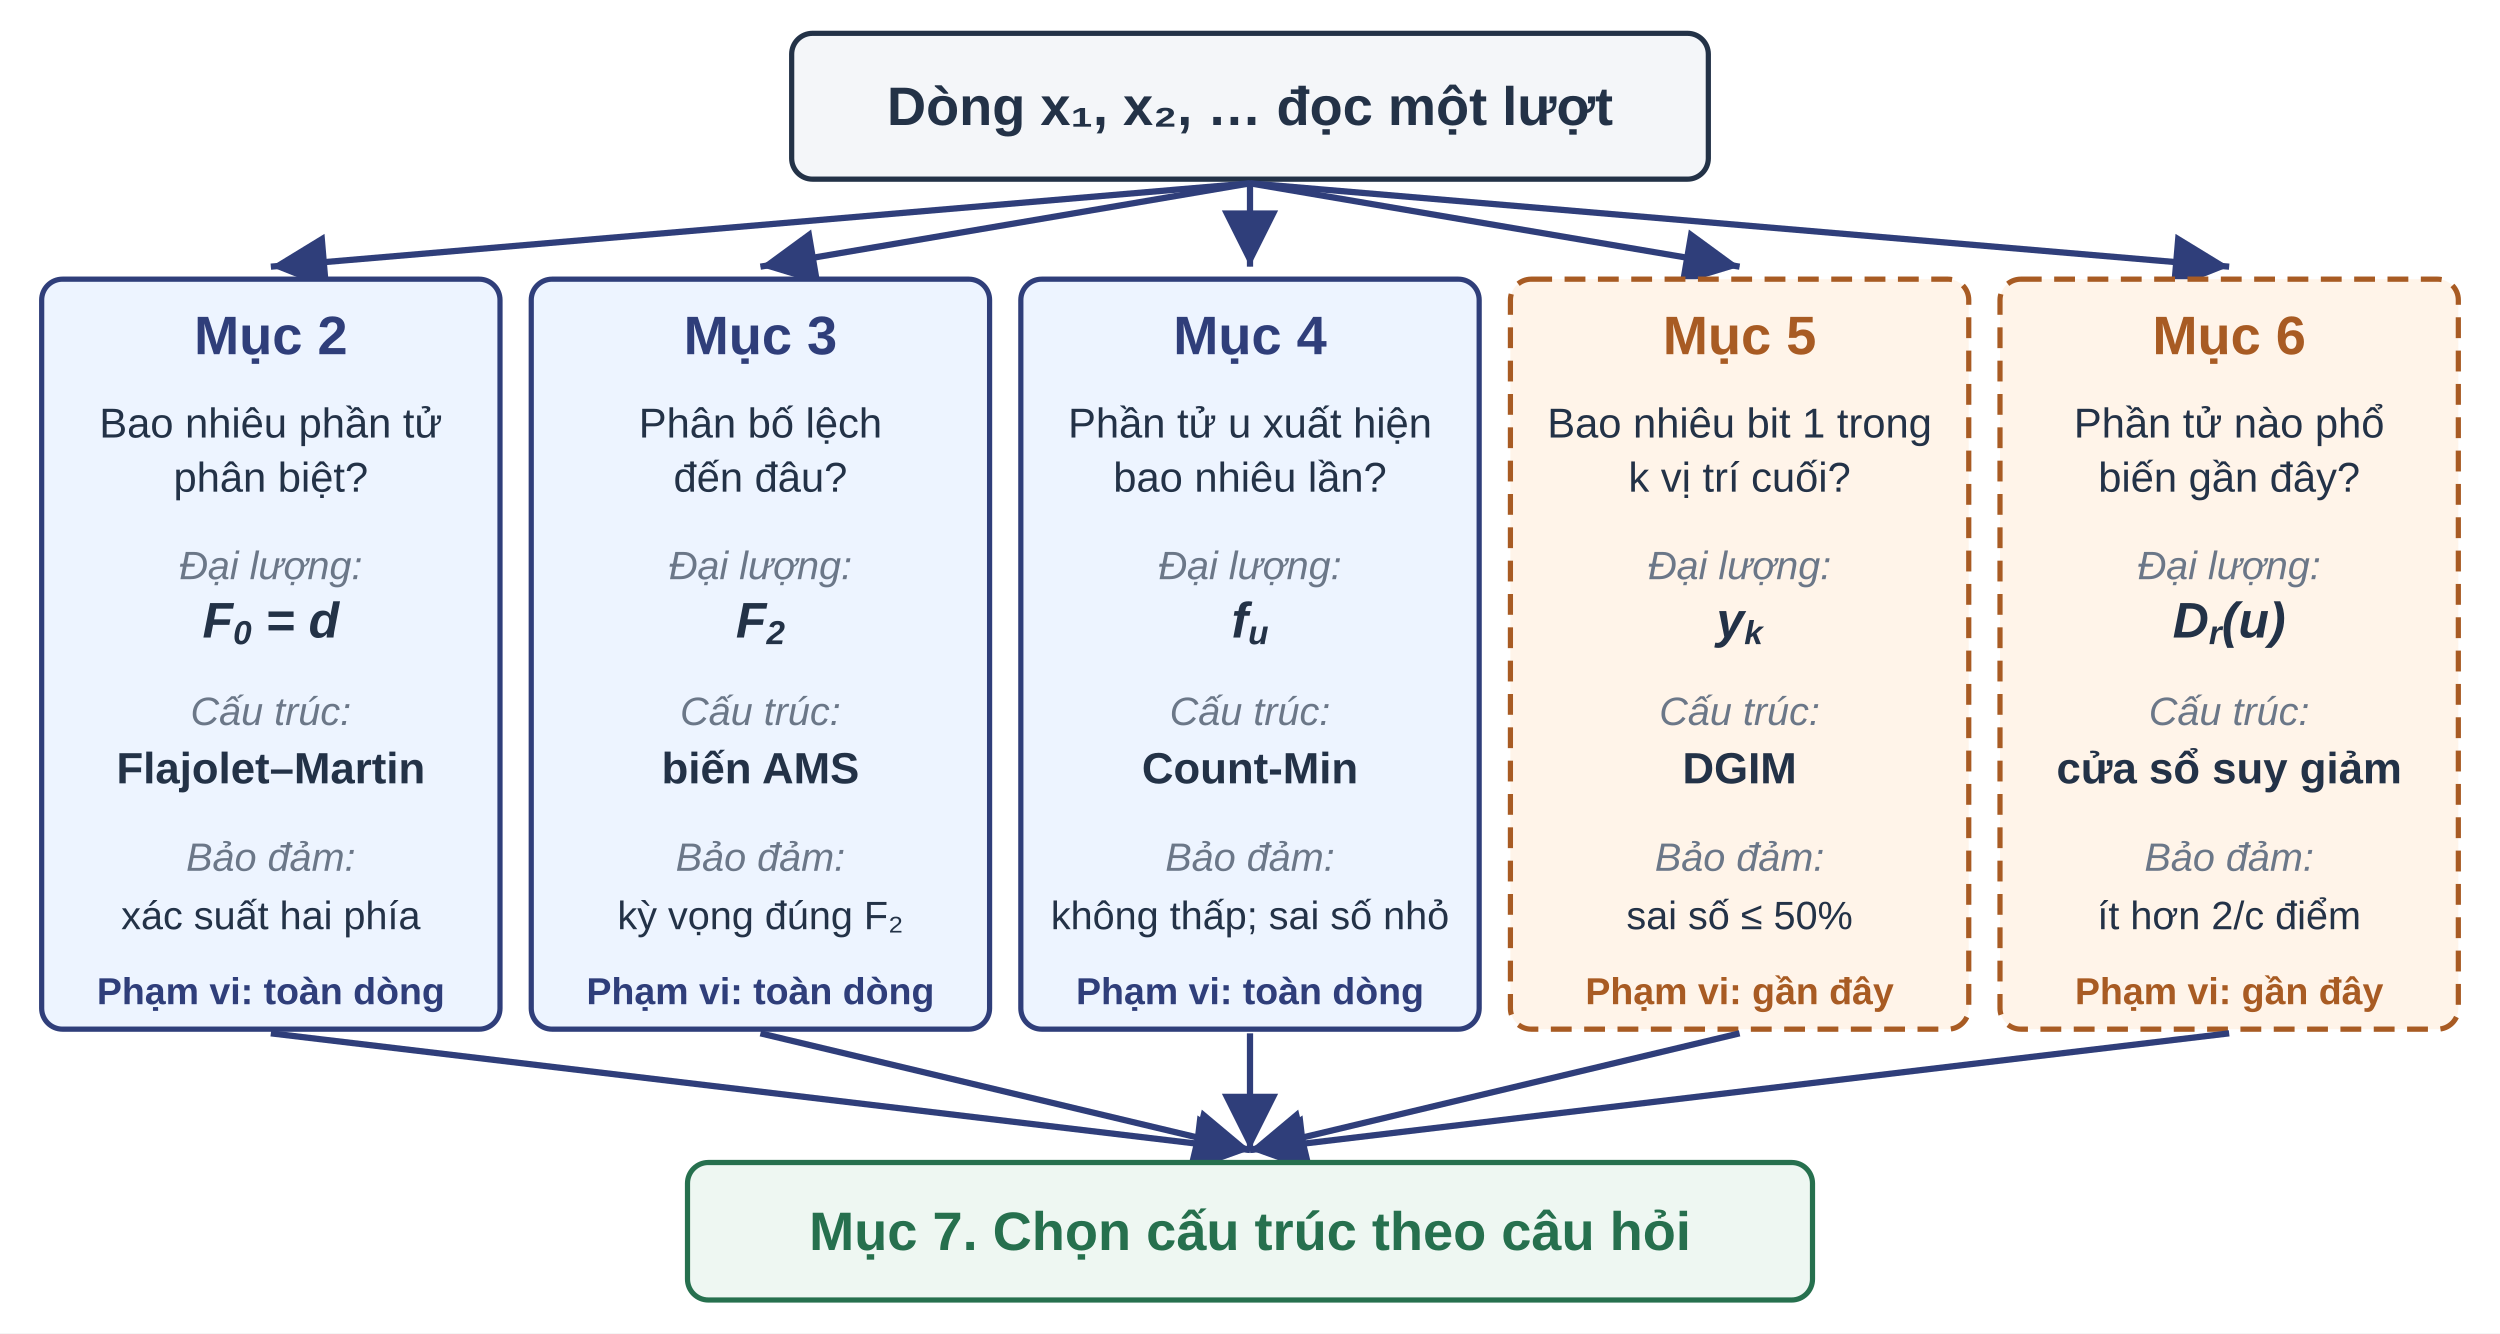
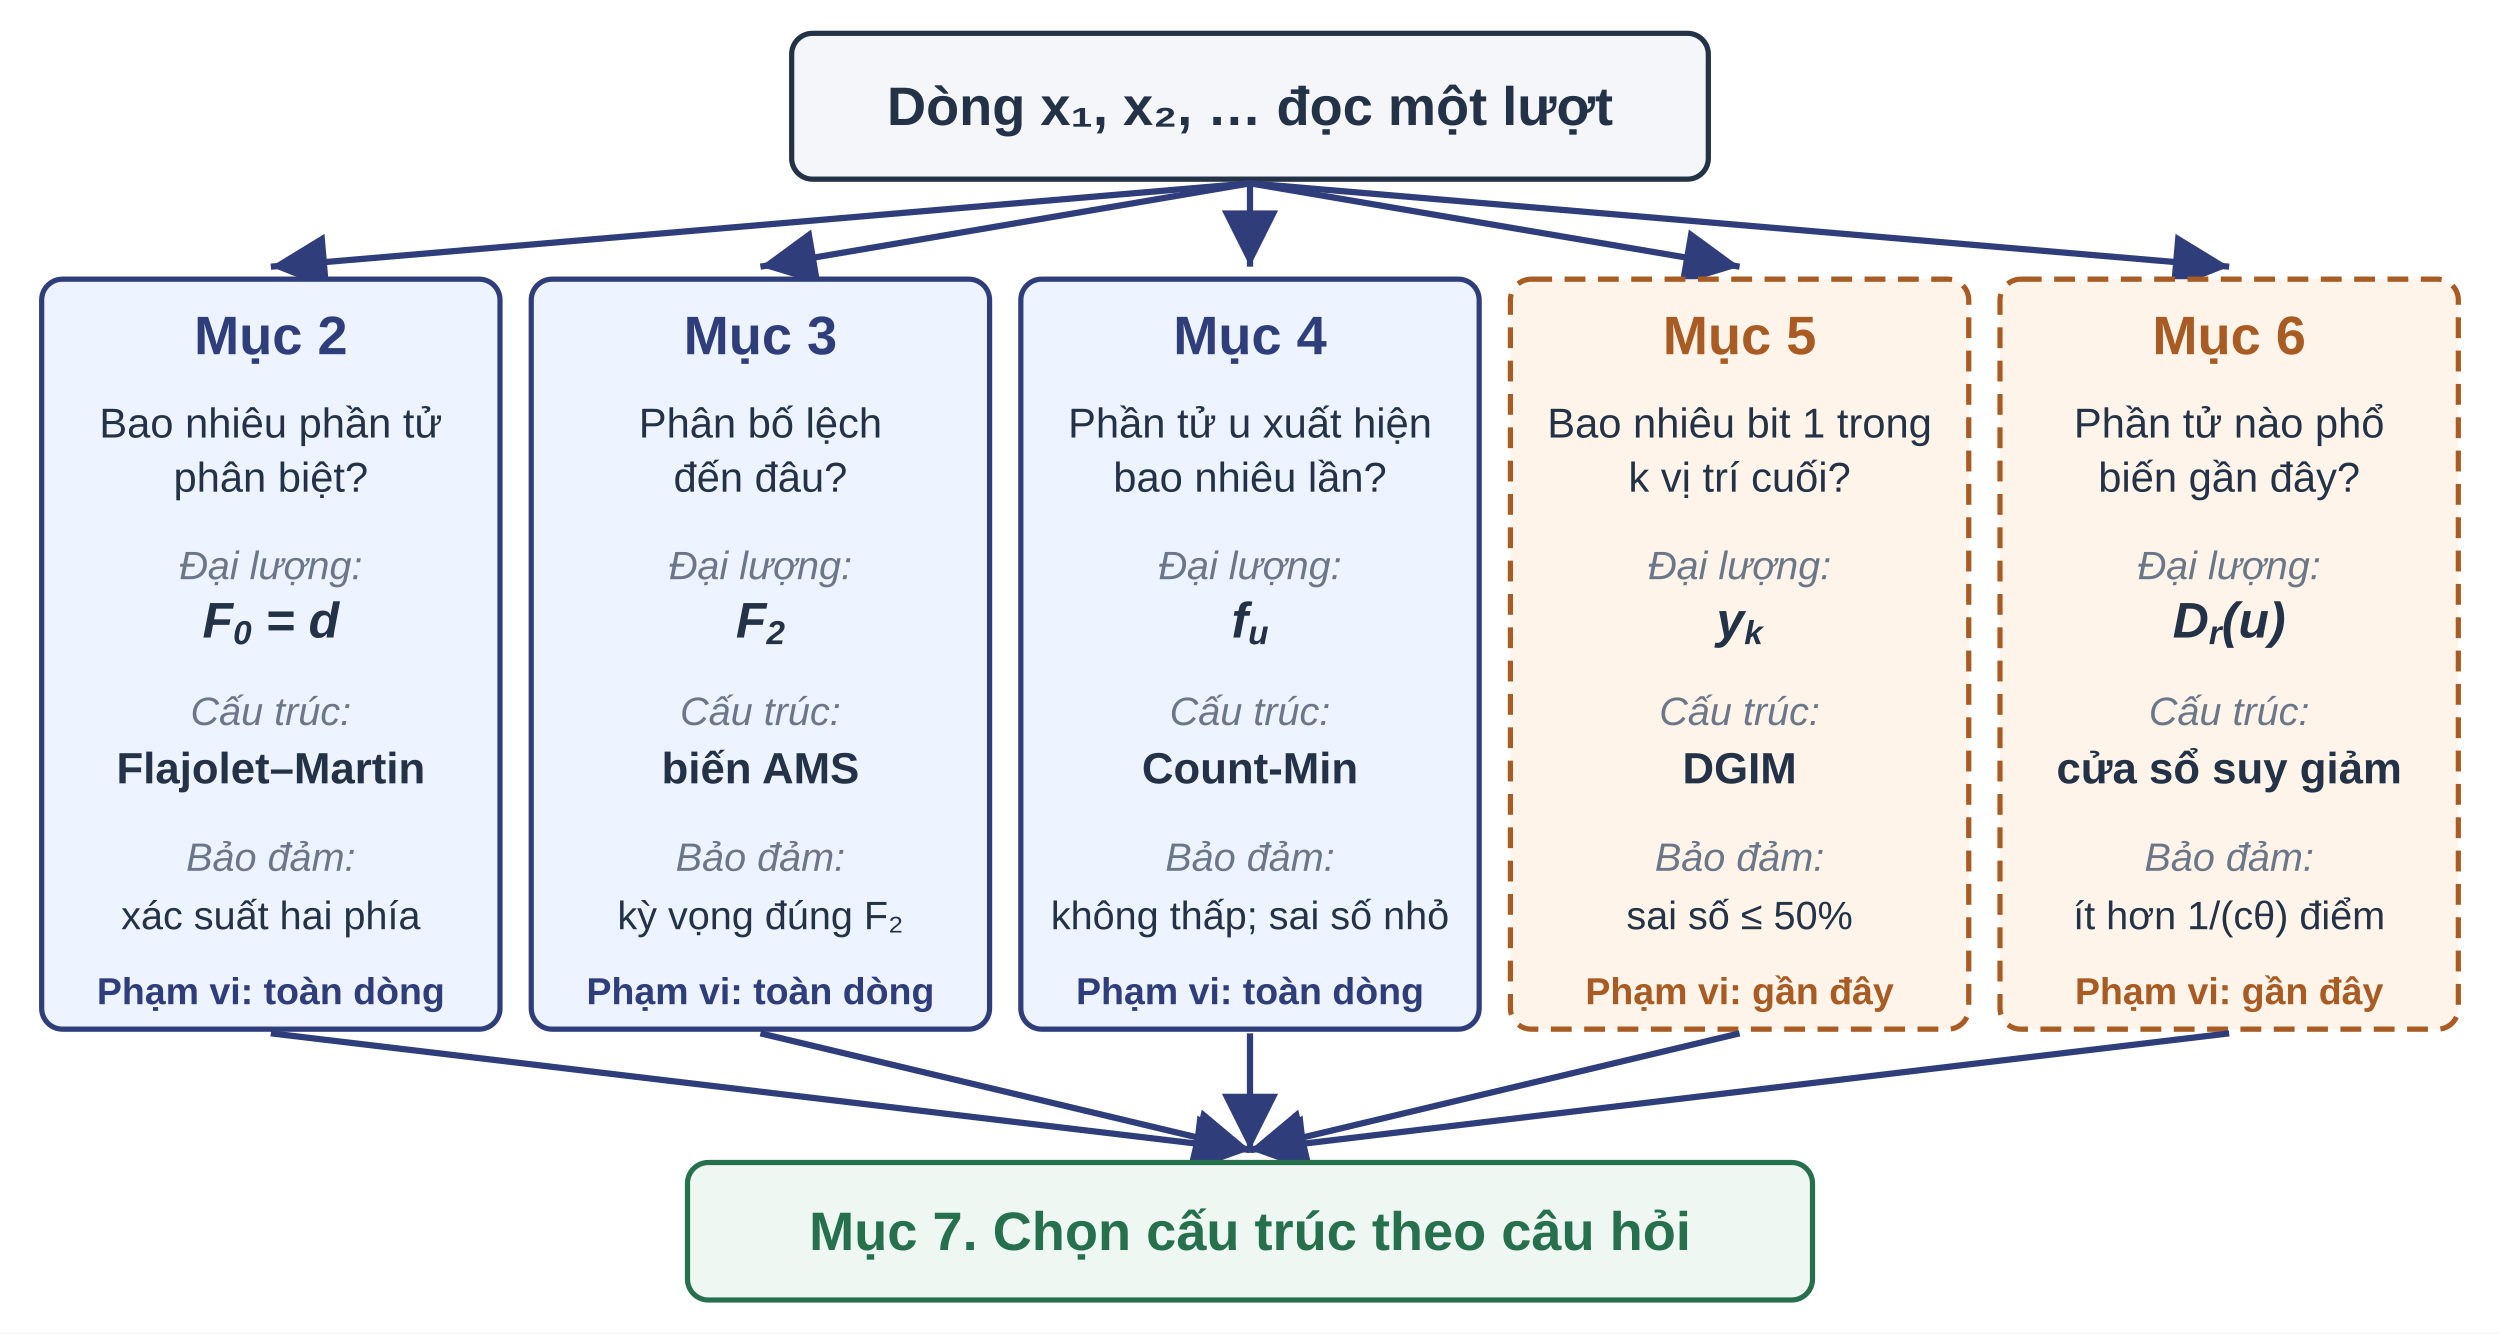
<svg xmlns="http://www.w3.org/2000/svg" viewBox="0 0 1200 640" role="img" aria-labelledby="title desc">
  <defs>
    <marker id="arrow" markerWidth="10" markerHeight="10" refX="9" refY="4.5" orient="auto">
      <path d="M0,0 L9,4.5 L0,9 Z" fill="#2f3e7a" />
    </marker>
  </defs>
  <rect x="0" y="0" width="1200" height="640" fill="#ffffff" />
  <g font-family="Arial, Helvetica, sans-serif">
    <rect x="380" y="16" width="440" height="70" rx="10" fill="#f4f6f9" stroke="#233247" stroke-width="2.5" />
    <text x="600" y="60" font-size="26" fill="#233247" text-anchor="middle" font-weight="bold">Dòng x₁, x₂, … đọc một lượt</text>
    <line x1="600" y1="88" x2="130.0" y2="128" stroke="#2f3e7a" stroke-width="3" marker-end="url(#arrow)" />
    <rect x="20" y="134" width="220" height="360" rx="10" fill="#edf4ff" stroke="#2f3e7a" stroke-width="2.5" />
    <text x="130.0" y="170" font-size="26" fill="#2f3e7a" text-anchor="middle" font-weight="bold">Mục 2</text>
    <text x="130.0" y="210" font-size="20" fill="#233247" text-anchor="middle" font-weight="normal">Bao nhiêu phần tử</text>
    <text x="130.0" y="236" font-size="20" fill="#233247" text-anchor="middle" font-weight="normal">phân biệt?</text>
    <text x="130.0" y="278" font-size="19" fill="#6b7788" text-anchor="middle" font-weight="normal" font-style="italic">Đại lượng:</text>
    <text x="130.0" y="306" font-size="24" fill="#233247" text-anchor="middle" font-weight="bold" font-style="italic">F<tspan baseline-shift="sub" font-size="16">0</tspan> = d</text>
    <text x="130.0" y="348" font-size="19" fill="#6b7788" text-anchor="middle" font-weight="normal" font-style="italic">Cấu trúc:</text>
    <text x="130.0" y="376" font-size="21" fill="#233247" text-anchor="middle" font-weight="bold">Flajolet–Martin</text>
    <text x="130.0" y="418" font-size="19" fill="#6b7788" text-anchor="middle" font-weight="normal" font-style="italic">Bảo đảm:</text>
    <text x="130.0" y="446" font-size="19" fill="#233247" text-anchor="middle" font-weight="normal">xác suất hai phía</text>
    <text x="130.0" y="482" font-size="18" fill="#2f3e7a" text-anchor="middle" font-weight="bold">Phạm vi: toàn dòng</text>
    <line x1="130.0" y1="496" x2="600" y2="552" stroke="#2f3e7a" stroke-width="3" marker-end="url(#arrow)" />
    <line x1="600" y1="88" x2="365.0" y2="128" stroke="#2f3e7a" stroke-width="3" marker-end="url(#arrow)" />
    <rect x="255" y="134" width="220" height="360" rx="10" fill="#edf4ff" stroke="#2f3e7a" stroke-width="2.5" />
    <text x="365.0" y="170" font-size="26" fill="#2f3e7a" text-anchor="middle" font-weight="bold">Mục 3</text>
    <text x="365.0" y="210" font-size="20" fill="#233247" text-anchor="middle" font-weight="normal">Phân bố lệch</text>
    <text x="365.0" y="236" font-size="20" fill="#233247" text-anchor="middle" font-weight="normal">đến đâu?</text>
    <text x="365.0" y="278" font-size="19" fill="#6b7788" text-anchor="middle" font-weight="normal" font-style="italic">Đại lượng:</text>
    <text x="365.0" y="306" font-size="24" fill="#233247" text-anchor="middle" font-weight="bold" font-style="italic">F<tspan baseline-shift="sub" font-size="16">2</tspan>
    </text>
    <text x="365.0" y="348" font-size="19" fill="#6b7788" text-anchor="middle" font-weight="normal" font-style="italic">Cấu trúc:</text>
    <text x="365.0" y="376" font-size="21" fill="#233247" text-anchor="middle" font-weight="bold">biến AMS</text>
    <text x="365.0" y="418" font-size="19" fill="#6b7788" text-anchor="middle" font-weight="normal" font-style="italic">Bảo đảm:</text>
    <text x="365.0" y="446" font-size="19" fill="#233247" text-anchor="middle" font-weight="normal">kỳ vọng đúng F₂</text>
    <text x="365.0" y="482" font-size="18" fill="#2f3e7a" text-anchor="middle" font-weight="bold">Phạm vi: toàn dòng</text>
    <line x1="365.0" y1="496" x2="600" y2="552" stroke="#2f3e7a" stroke-width="3" marker-end="url(#arrow)" />
    <line x1="600" y1="88" x2="600.0" y2="128" stroke="#2f3e7a" stroke-width="3" marker-end="url(#arrow)" />
    <rect x="490" y="134" width="220" height="360" rx="10" fill="#edf4ff" stroke="#2f3e7a" stroke-width="2.5" />
    <text x="600.0" y="170" font-size="26" fill="#2f3e7a" text-anchor="middle" font-weight="bold">Mục 4</text>
    <text x="600.0" y="210" font-size="20" fill="#233247" text-anchor="middle" font-weight="normal">Phần tử u xuất hiện</text>
    <text x="600.0" y="236" font-size="20" fill="#233247" text-anchor="middle" font-weight="normal">bao nhiêu lần?</text>
    <text x="600.0" y="278" font-size="19" fill="#6b7788" text-anchor="middle" font-weight="normal" font-style="italic">Đại lượng:</text>
    <text x="600.0" y="306" font-size="24" fill="#233247" text-anchor="middle" font-weight="bold" font-style="italic">f<tspan baseline-shift="sub" font-size="16">u</tspan>
    </text>
    <text x="600.0" y="348" font-size="19" fill="#6b7788" text-anchor="middle" font-weight="normal" font-style="italic">Cấu trúc:</text>
    <text x="600.0" y="376" font-size="21" fill="#233247" text-anchor="middle" font-weight="bold">Count-Min</text>
    <text x="600.0" y="418" font-size="19" fill="#6b7788" text-anchor="middle" font-weight="normal" font-style="italic">Bảo đảm:</text>
    <text x="600.0" y="446" font-size="19" fill="#233247" text-anchor="middle" font-weight="normal">không thấp; sai số nhỏ</text>
    <text x="600.0" y="482" font-size="18" fill="#2f3e7a" text-anchor="middle" font-weight="bold">Phạm vi: toàn dòng</text>
    <line x1="600.0" y1="496" x2="600" y2="552" stroke="#2f3e7a" stroke-width="3" marker-end="url(#arrow)" />
    <line x1="600" y1="88" x2="835.0" y2="128" stroke="#2f3e7a" stroke-width="3" marker-end="url(#arrow)" />
    <rect x="725" y="134" width="220" height="360" rx="10" fill="#fff4e9" stroke="#a85b23" stroke-width="2.5" stroke-dasharray="10 6" />
    <text x="835.0" y="170" font-size="26" fill="#a85b23" text-anchor="middle" font-weight="bold">Mục 5</text>
    <text x="835.0" y="210" font-size="20" fill="#233247" text-anchor="middle" font-weight="normal">Bao nhiêu bit 1 trong</text>
    <text x="835.0" y="236" font-size="20" fill="#233247" text-anchor="middle" font-weight="normal">k vị trí cuối?</text>
    <text x="835.0" y="278" font-size="19" fill="#6b7788" text-anchor="middle" font-weight="normal" font-style="italic">Đại lượng:</text>
    <text x="835.0" y="306" font-size="24" fill="#233247" text-anchor="middle" font-weight="bold" font-style="italic">y<tspan baseline-shift="sub" font-size="16">k</tspan>
    </text>
    <text x="835.0" y="348" font-size="19" fill="#6b7788" text-anchor="middle" font-weight="normal" font-style="italic">Cấu trúc:</text>
    <text x="835.0" y="376" font-size="21" fill="#233247" text-anchor="middle" font-weight="bold">DGIM</text>
    <text x="835.0" y="418" font-size="19" fill="#6b7788" text-anchor="middle" font-weight="normal" font-style="italic">Bảo đảm:</text>
    <text x="835.0" y="446" font-size="19" fill="#233247" text-anchor="middle" font-weight="normal">sai số ≤ 50%</text>
    <text x="835.0" y="482" font-size="18" fill="#a85b23" text-anchor="middle" font-weight="bold">Phạm vi: gần đây</text>
    <line x1="835.0" y1="496" x2="600" y2="552" stroke="#2f3e7a" stroke-width="3" marker-end="url(#arrow)" />
    <line x1="600" y1="88" x2="1070.0" y2="128" stroke="#2f3e7a" stroke-width="3" marker-end="url(#arrow)" />
    <rect x="960" y="134" width="220" height="360" rx="10" fill="#fff4e9" stroke="#a85b23" stroke-width="2.5" stroke-dasharray="10 6" />
    <text x="1070.0" y="170" font-size="26" fill="#a85b23" text-anchor="middle" font-weight="bold">Mục 6</text>
    <text x="1070.0" y="210" font-size="20" fill="#233247" text-anchor="middle" font-weight="normal">Phần tử nào phổ</text>
    <text x="1070.0" y="236" font-size="20" fill="#233247" text-anchor="middle" font-weight="normal">biến gần đây?</text>
    <text x="1070.0" y="278" font-size="19" fill="#6b7788" text-anchor="middle" font-weight="normal" font-style="italic">Đại lượng:</text>
    <text x="1070.0" y="306" font-size="24" fill="#233247" text-anchor="middle" font-weight="bold" font-style="italic">D<tspan baseline-shift="sub" font-size="16">r</tspan>(u)</text>
    <text x="1070.0" y="348" font-size="19" fill="#6b7788" text-anchor="middle" font-weight="normal" font-style="italic">Cấu trúc:</text>
    <text x="1070.0" y="376" font-size="21" fill="#233247" text-anchor="middle" font-weight="bold">cửa sổ suy giảm</text>
    <text x="1070.0" y="418" font-size="19" fill="#6b7788" text-anchor="middle" font-weight="normal" font-style="italic">Bảo đảm:</text>
-     <text x="1070.0" y="446" font-size="19" fill="#233247" text-anchor="middle" font-weight="normal">ít hơn 2/c điểm</text>
+     <text x="1070.0" y="446" font-size="19" fill="#233247" text-anchor="middle" font-weight="normal">ít hơn 1/(cθ) điểm</text>
    <text x="1070.0" y="482" font-size="18" fill="#a85b23" text-anchor="middle" font-weight="bold">Phạm vi: gần đây</text>
    <line x1="1070.0" y1="496" x2="600" y2="552" stroke="#2f3e7a" stroke-width="3" marker-end="url(#arrow)" />
    <rect x="330" y="558" width="540" height="66" rx="10" fill="#eef7f2" stroke="#26704e" stroke-width="2.5" />
    <text x="600" y="600" font-size="26" fill="#26704e" text-anchor="middle" font-weight="bold">Mục 7. Chọn cấu trúc theo câu hỏi</text>
  </g>
</svg>
